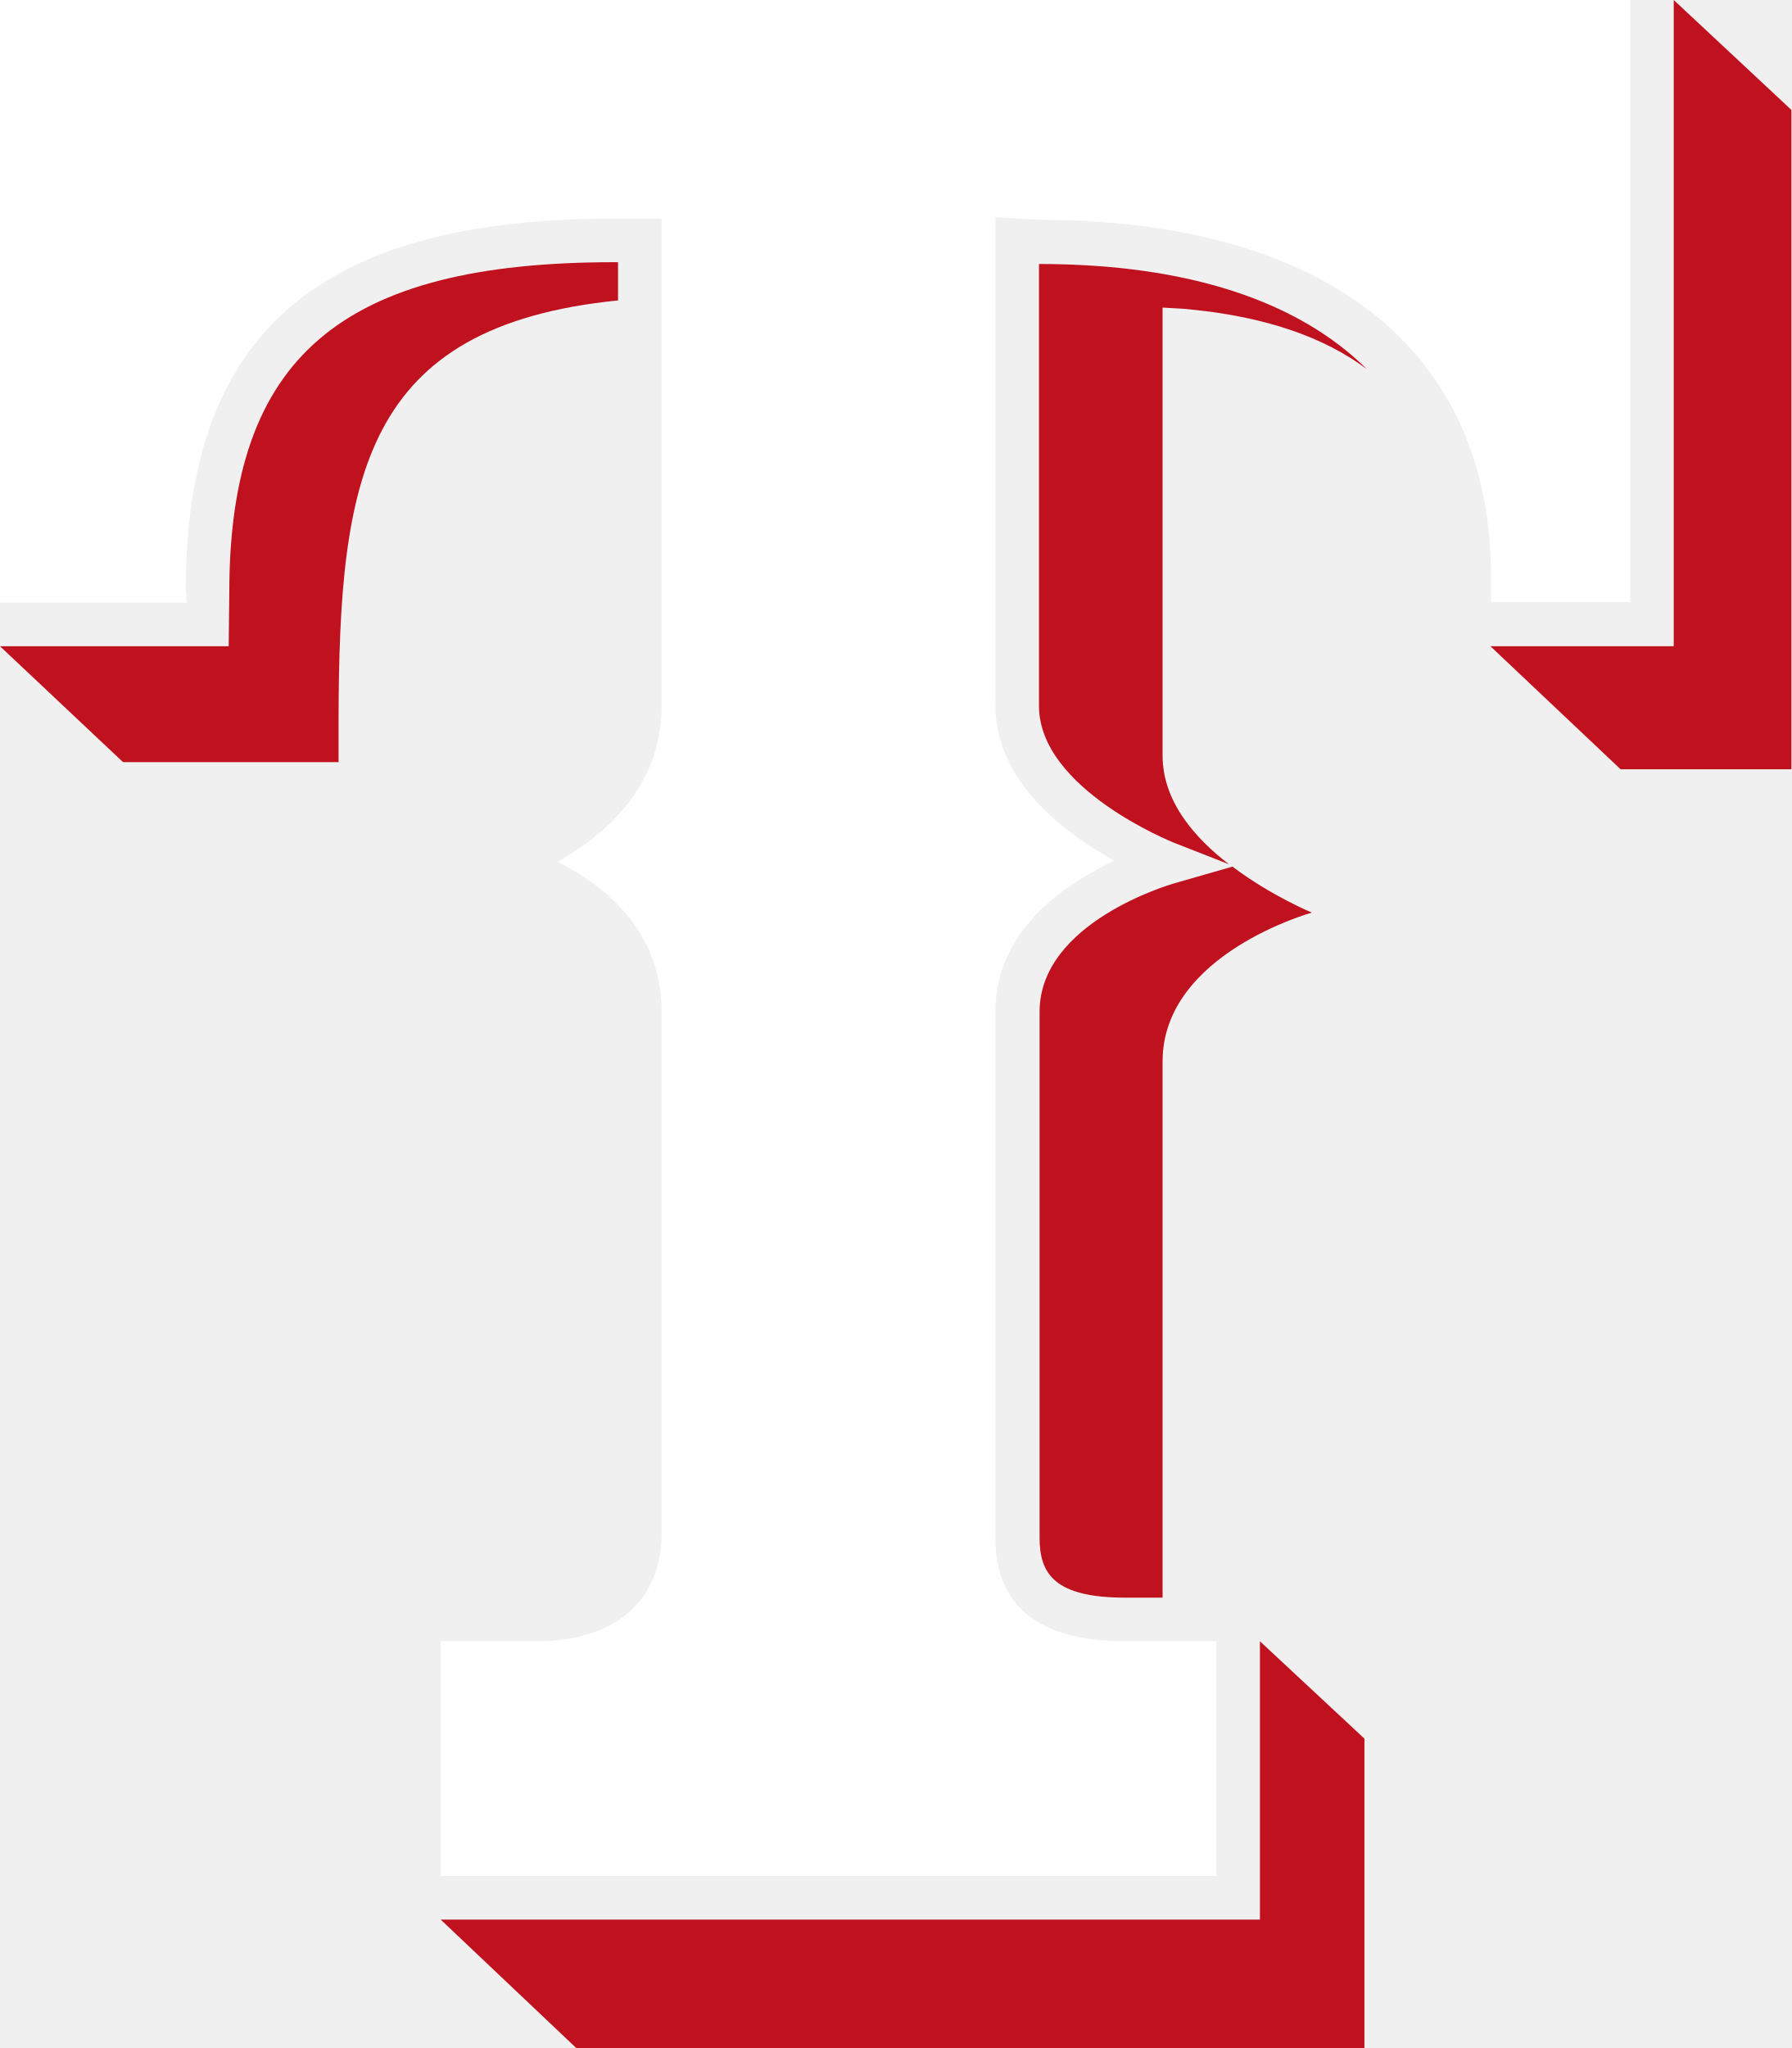
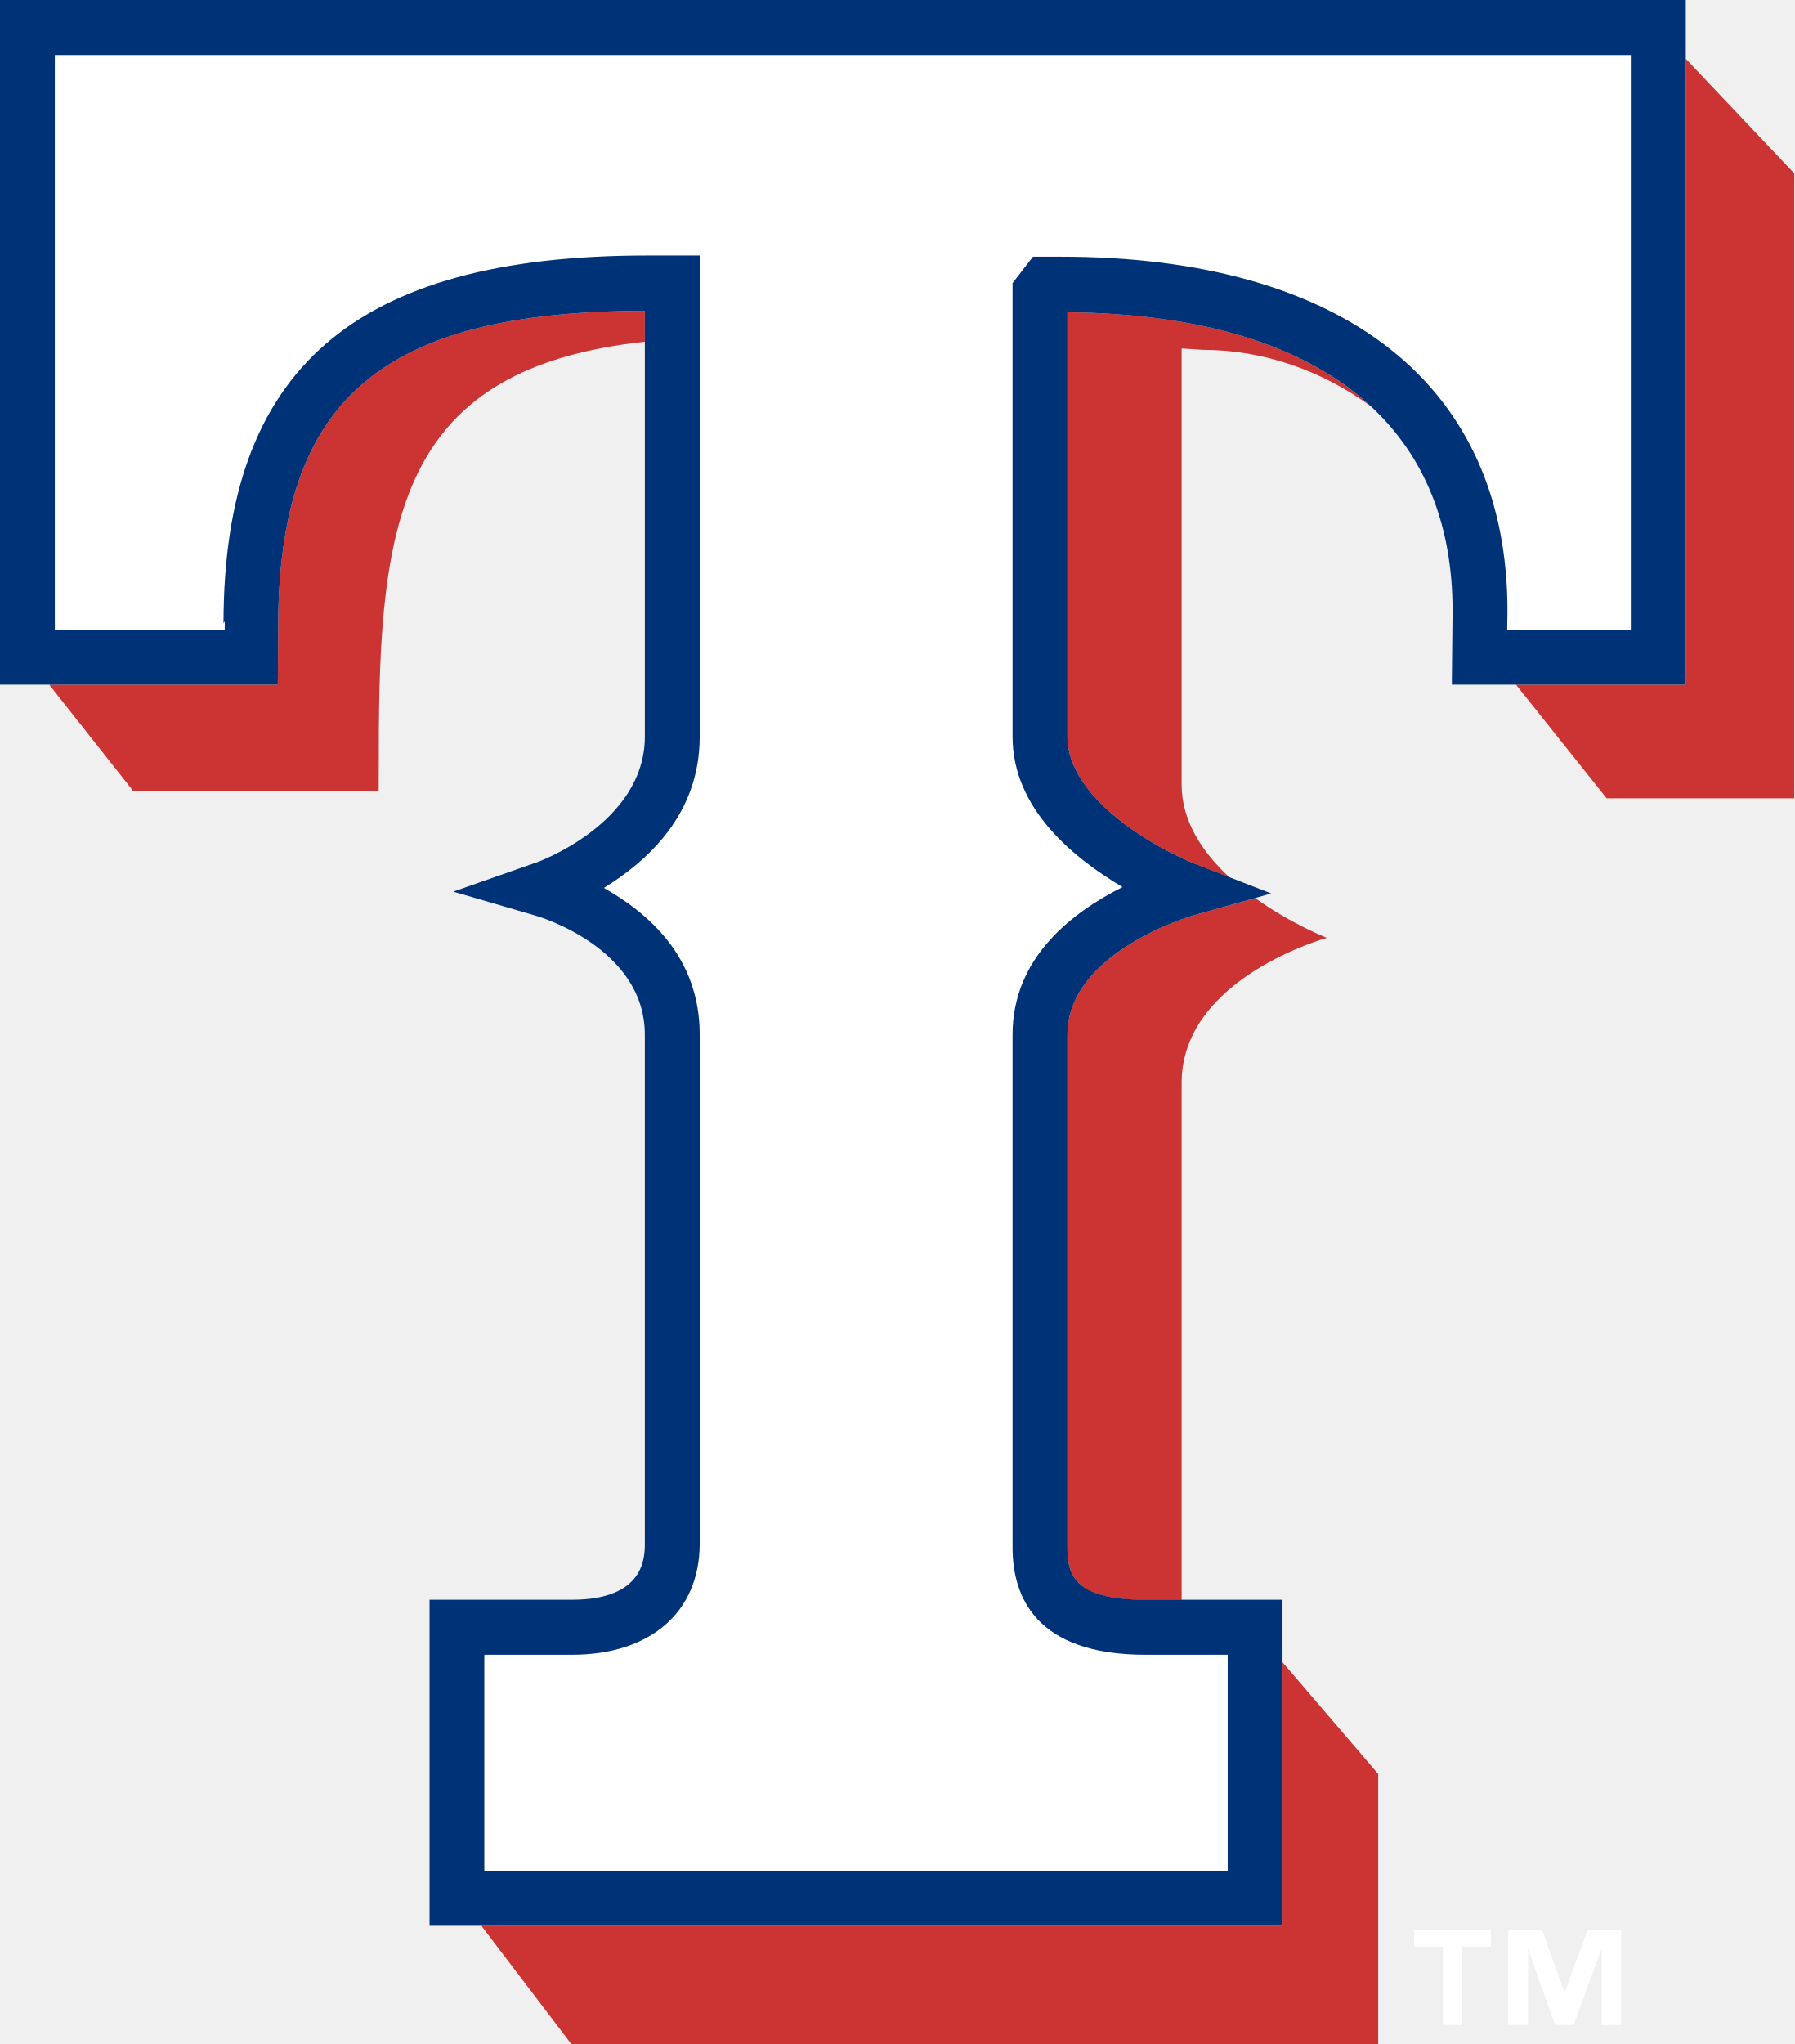
- <svg xmlns="http://www.w3.org/2000/svg" version="1.1" id="Layer_1" x="0px" y="0px" width="300px" height="342.9px" viewBox="0 0 300 342.9" style="enable-background:new 0 0 300 342.9;" xml:space="preserve">
-   <style type="text/css">
- 	.st0{fill:#C0111F;}
- 	.st1{fill:#FFFFFF;}
- </style>
-   <g>
-     <g>
-       <path class="st0" d="M103.5,50.3v-6.4h-0.6c-45.8,0-64.5,15.9-64.5,55.3l-0.1,9H0l20.6,19.4h36.1l0-7.2    C56.8,80,60.7,54.6,103.5,50.3z" />
-       <path class="st0" d="M206.4,145.1l-10.1,2.9c-0.2,0.1-22.2,6.4-22.2,21.4v88.1c0,6,2.5,10,14.4,10h6.2c0-0.6,0-1.1,0-1.7v-88.1    c0-18,25-24.9,25-24.9S212.9,150,206.4,145.1L206.4,145.1z" />
-       <path class="st0" d="M174,44.2v74c0,13.9,22.4,22.8,22.6,22.9l9.2,3.6c-5.7-4.4-11.1-10.5-11.1-18.2V51.5l3.5,0.2    c13.7,1.2,23.6,4.8,30.7,10.1C217.5,50.5,199.1,44.2,174,44.2L174,44.2z" />
-       <polygon class="st0" points="280.3,0 280.3,108.2 249.6,108.2 271.4,128.8 300,128.8 300,18.4   " />
-       <polygon class="st0" points="211,321.4 73.8,321.4 96.5,342.9 228.5,342.9 228.5,291.1 211,274.8   " />
-     </g>
-     <path class="st1" d="M31.1,98.8c0-43,22.2-62.2,71.8-62.2h7.9v81.6c0,14-10.1,21.9-17.4,26.1c7.3,3.7,17.4,11.1,17.4,25.1v87.3   c0,11.3-7.8,18.1-20.9,18.1H73.8v39.3h129.9v-39.3h-15.2c-14.4,0-21.8-5.8-21.8-17.3v-88.1c0-13.8,11.8-21.4,19.9-25.3   c-8.1-4.5-19.9-13.1-19.9-26V36.4l3.9,0.2c0,0,3.5,0.2,3.3,0.2c48.2,0,75.8,21.8,75.8,59.7c0,0,0,2.2,0,4.3H273V0H0v100.9h31.3" />
-   </g>
+ <svg xmlns="http://www.w3.org/2000/svg" viewBox="0 0 128.692 146.566">
+   <path d="M19.95 44.93l-.022 4.164h-16.4L9.57 56.74h17.59l.01-3.02c0-16.71 1.59-27.322 19.08-29.216v-2.22c-18.88.044-26.28 6.334-26.3 22.645M76.558 74.2v36.756c0 1.903.432 3.765 5.596 3.765h2.598V77.638c0-7.52 10.417-10.39 10.417-10.39s-2.562-1-5.144-2.85l-4.506 1.26c-.085.033-8.962 2.62-8.962 8.542M120.91 4.217v44.877h-12.18l6.506 8.15h13.456V12.432M76.558 52.817c0 4.544 6.605 8.13 9.145 9.12l2.48.977c-1.897-1.757-3.432-3.997-3.432-6.647v-31.28l1.468.096c4.433 0 8.62 1.504 12.11 4.06-4.67-4.343-12.005-6.658-21.77-6.752v30.427zM34.574 138.09v.062l6.4 8.414H98.85v-19.362l-6.862-8.014v18.9" fill="#CC3433" />
+   <path d="M3.933 45.172h12.184c0-.127.01-.22.01-.306 0-.294-.025-.42-.094-.146 0-18.258 9.38-26.398 30.41-26.398h3.744v34.496c0 5.627-3.812 8.96-6.878 10.853 3.08 1.747 6.877 4.87 6.877 10.53v36.45c0 4.933-3.513 8.005-9.17 8.005h-6.28v15.503h53.317v-15.503h-5.9c-7.878 0-9.53-4.175-9.53-7.698V74.2c0-5.64 4.424-8.846 7.89-10.592-3.42-2.03-7.89-5.554-7.89-10.79v-32.52l1.468-1.893h1.968c20.366 0 32.06 9.245 32.06 25.388l-.02 1.378h8.872V3.945H3.932v41.228z" fill="#FFF" />
+   <path d="M120.91 4.217V0H0v49.094H19.928l.023-4.165c.02-16.312 7.42-22.602 26.3-22.644V52.816c0 6.28-7.83 9.078-7.92 9.078l-5.822 2.04 5.916 1.725c.332.094 7.825 2.345 7.825 8.54v36.45c0 1 0 4.06-5.233 4.06H30.81v23.38h61.177v-23.38h-9.833c-5.164 0-5.596-1.85-5.596-3.754V74.2c0-5.922 8.877-8.51 8.96-8.54l4.507-1.263 1.142-.336-2.982-1.157-2.48-.967c-2.542-.99-9.146-4.575-9.146-9.12V22.392c9.76.096 17.106 2.41 21.776 6.753 3.83 3.555 5.848 8.466 5.848 14.63l-.053 5.32h16.78V4.217zm-3.94 40.955h-8.87l.02-1.378c0-16.143-11.695-25.388-32.06-25.388h-1.97L72.625 20.3v32.517c0 5.237 4.47 8.76 7.888 10.79-3.465 1.747-7.888 4.954-7.888 10.592v36.756c0 3.523 1.65 7.698 9.53 7.698h5.9v15.503H34.736v-15.503h6.28c5.657 0 9.17-3.07 9.17-8.004V74.2c0-5.66-3.796-8.784-6.878-10.53 3.065-1.89 6.877-5.225 6.877-10.852V18.32h-3.743c-21.03 0-30.41 8.142-30.41 26.4.068-.275.094-.15.094.145 0 .085-.01.18-.01.306H3.932V3.945H116.97v41.228z" fill="#003278" />
+   <path fill="#FFF" d="M101.426 139.583h2.06v5.616h1.395v-5.617h2.047v-1.21h-5.5M112.228 142.822h-.038l-1.587-4.448h-2.42v6.825h1.41v-5.428h.02l1.915 5.427h1.346l1.977-5.428h.032v5.427h1.4v-6.826h-2.403" />
</svg>
